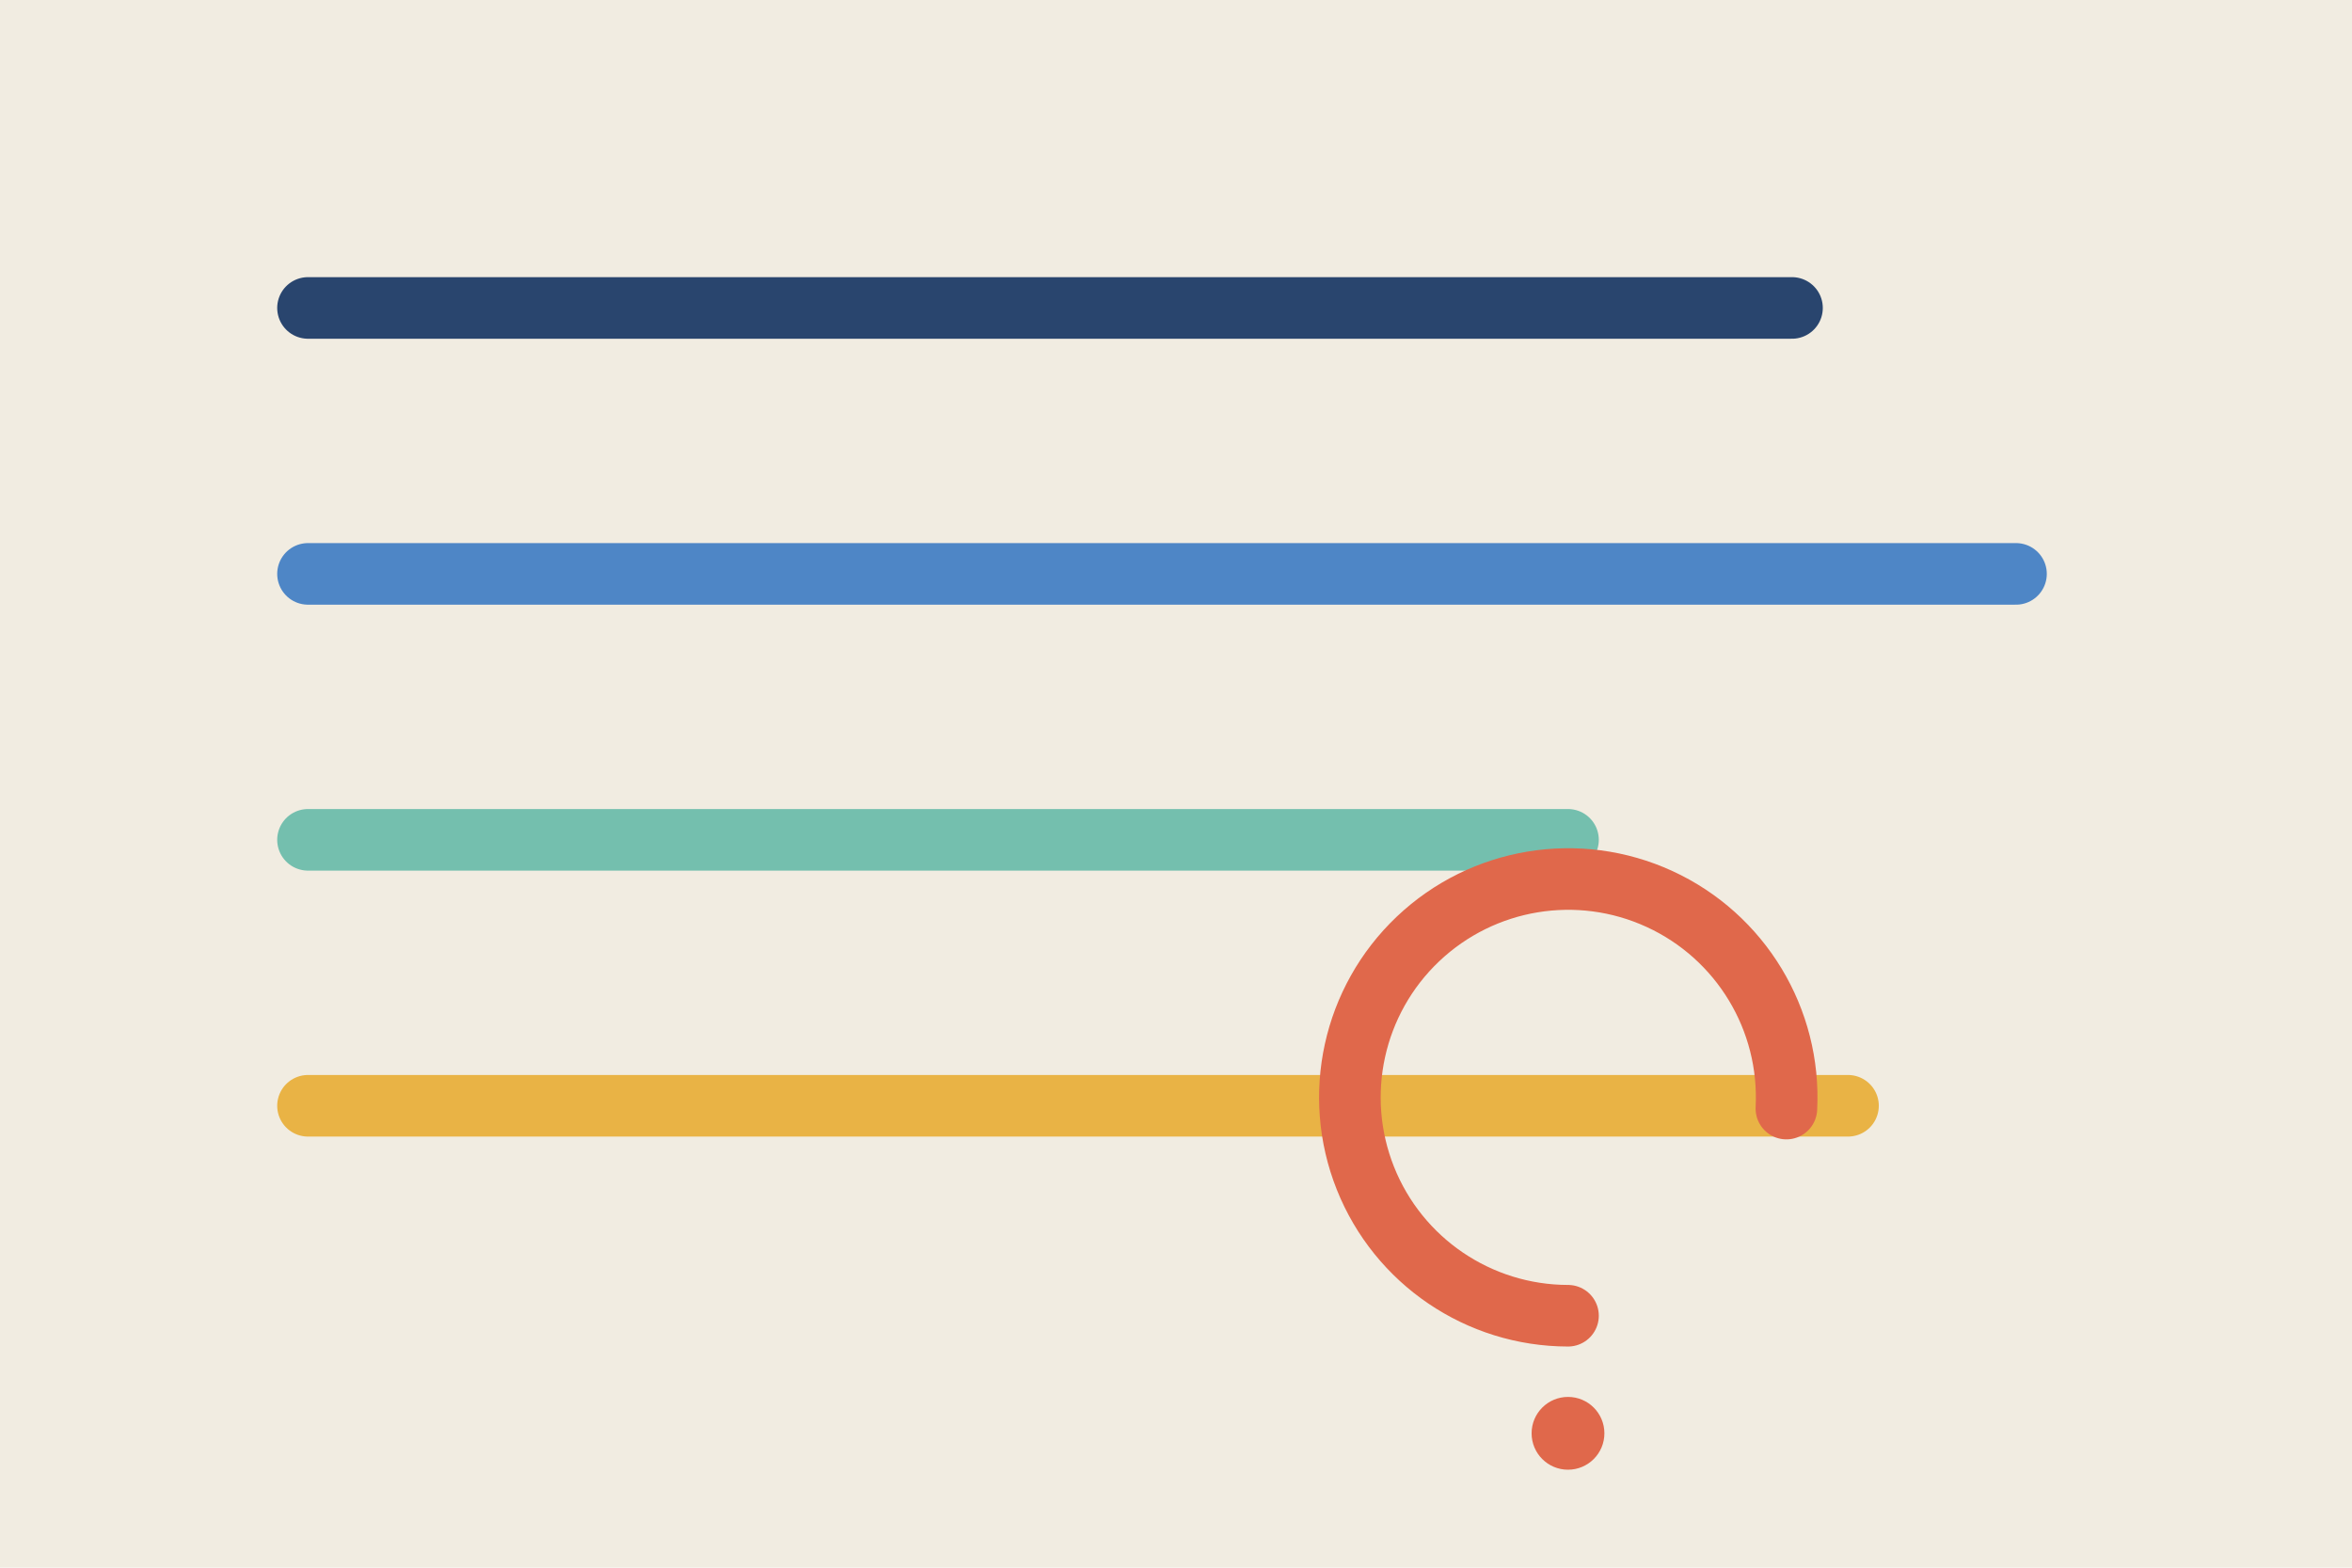
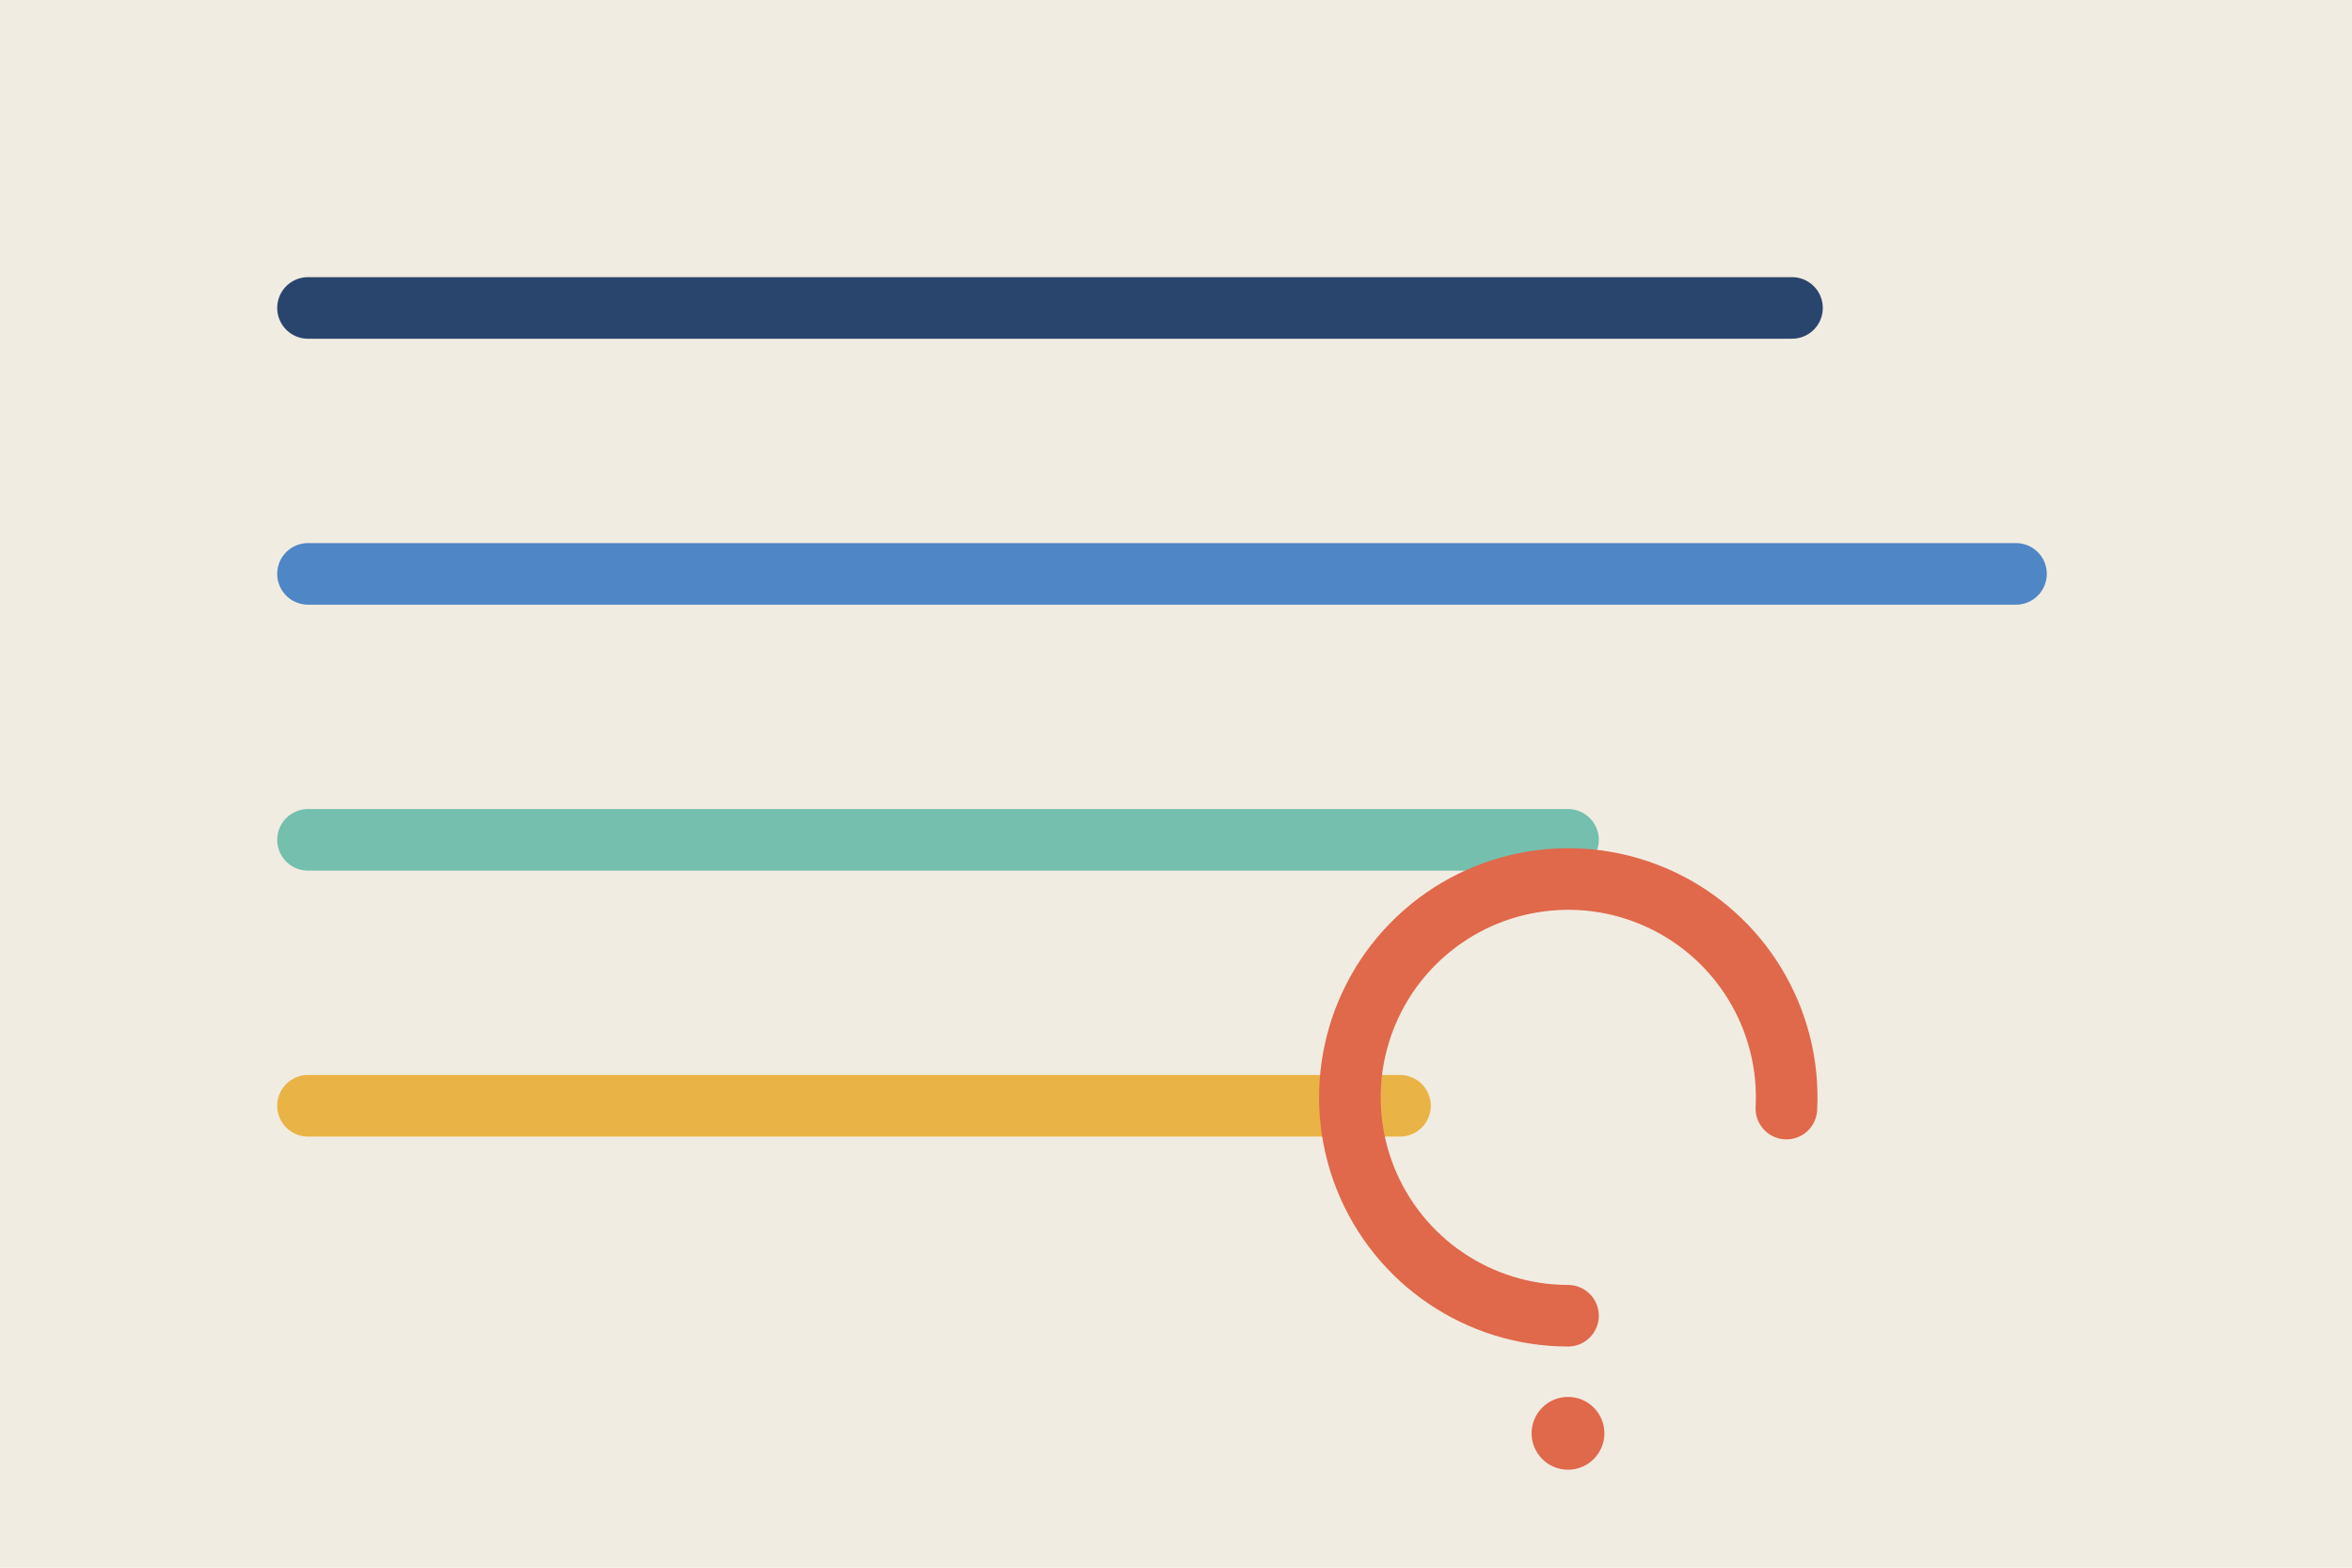
<svg xmlns="http://www.w3.org/2000/svg" viewBox="0 0 840 560" fill="none">
  <rect width="840" height="560" fill="#f1ece1" />
  <path d="M110 110 H640" stroke="#29456e" stroke-width="22" stroke-linecap="round" fill="none" />
  <path d="M110 205 H720" stroke="#4e86c6" stroke-width="22" stroke-linecap="round" fill="none" />
  <path d="M110 300 H560" stroke="#74bfae" stroke-width="22" stroke-linecap="round" fill="none" />
-   <path d="M110 395 H660" stroke="#e9b345" stroke-width="22" stroke-linecap="round" fill="none" />
+   <path d="M110 395 H500" stroke="#e9b345" stroke-width="22" stroke-linecap="round" fill="none" />
  <path d="M560 470 A78 78 0 1 1 638 396" stroke="#e0684b" stroke-width="22" stroke-linecap="round" fill="none" />
  <circle cx="560" cy="512" r="13" fill="#e0684b" />
</svg>
